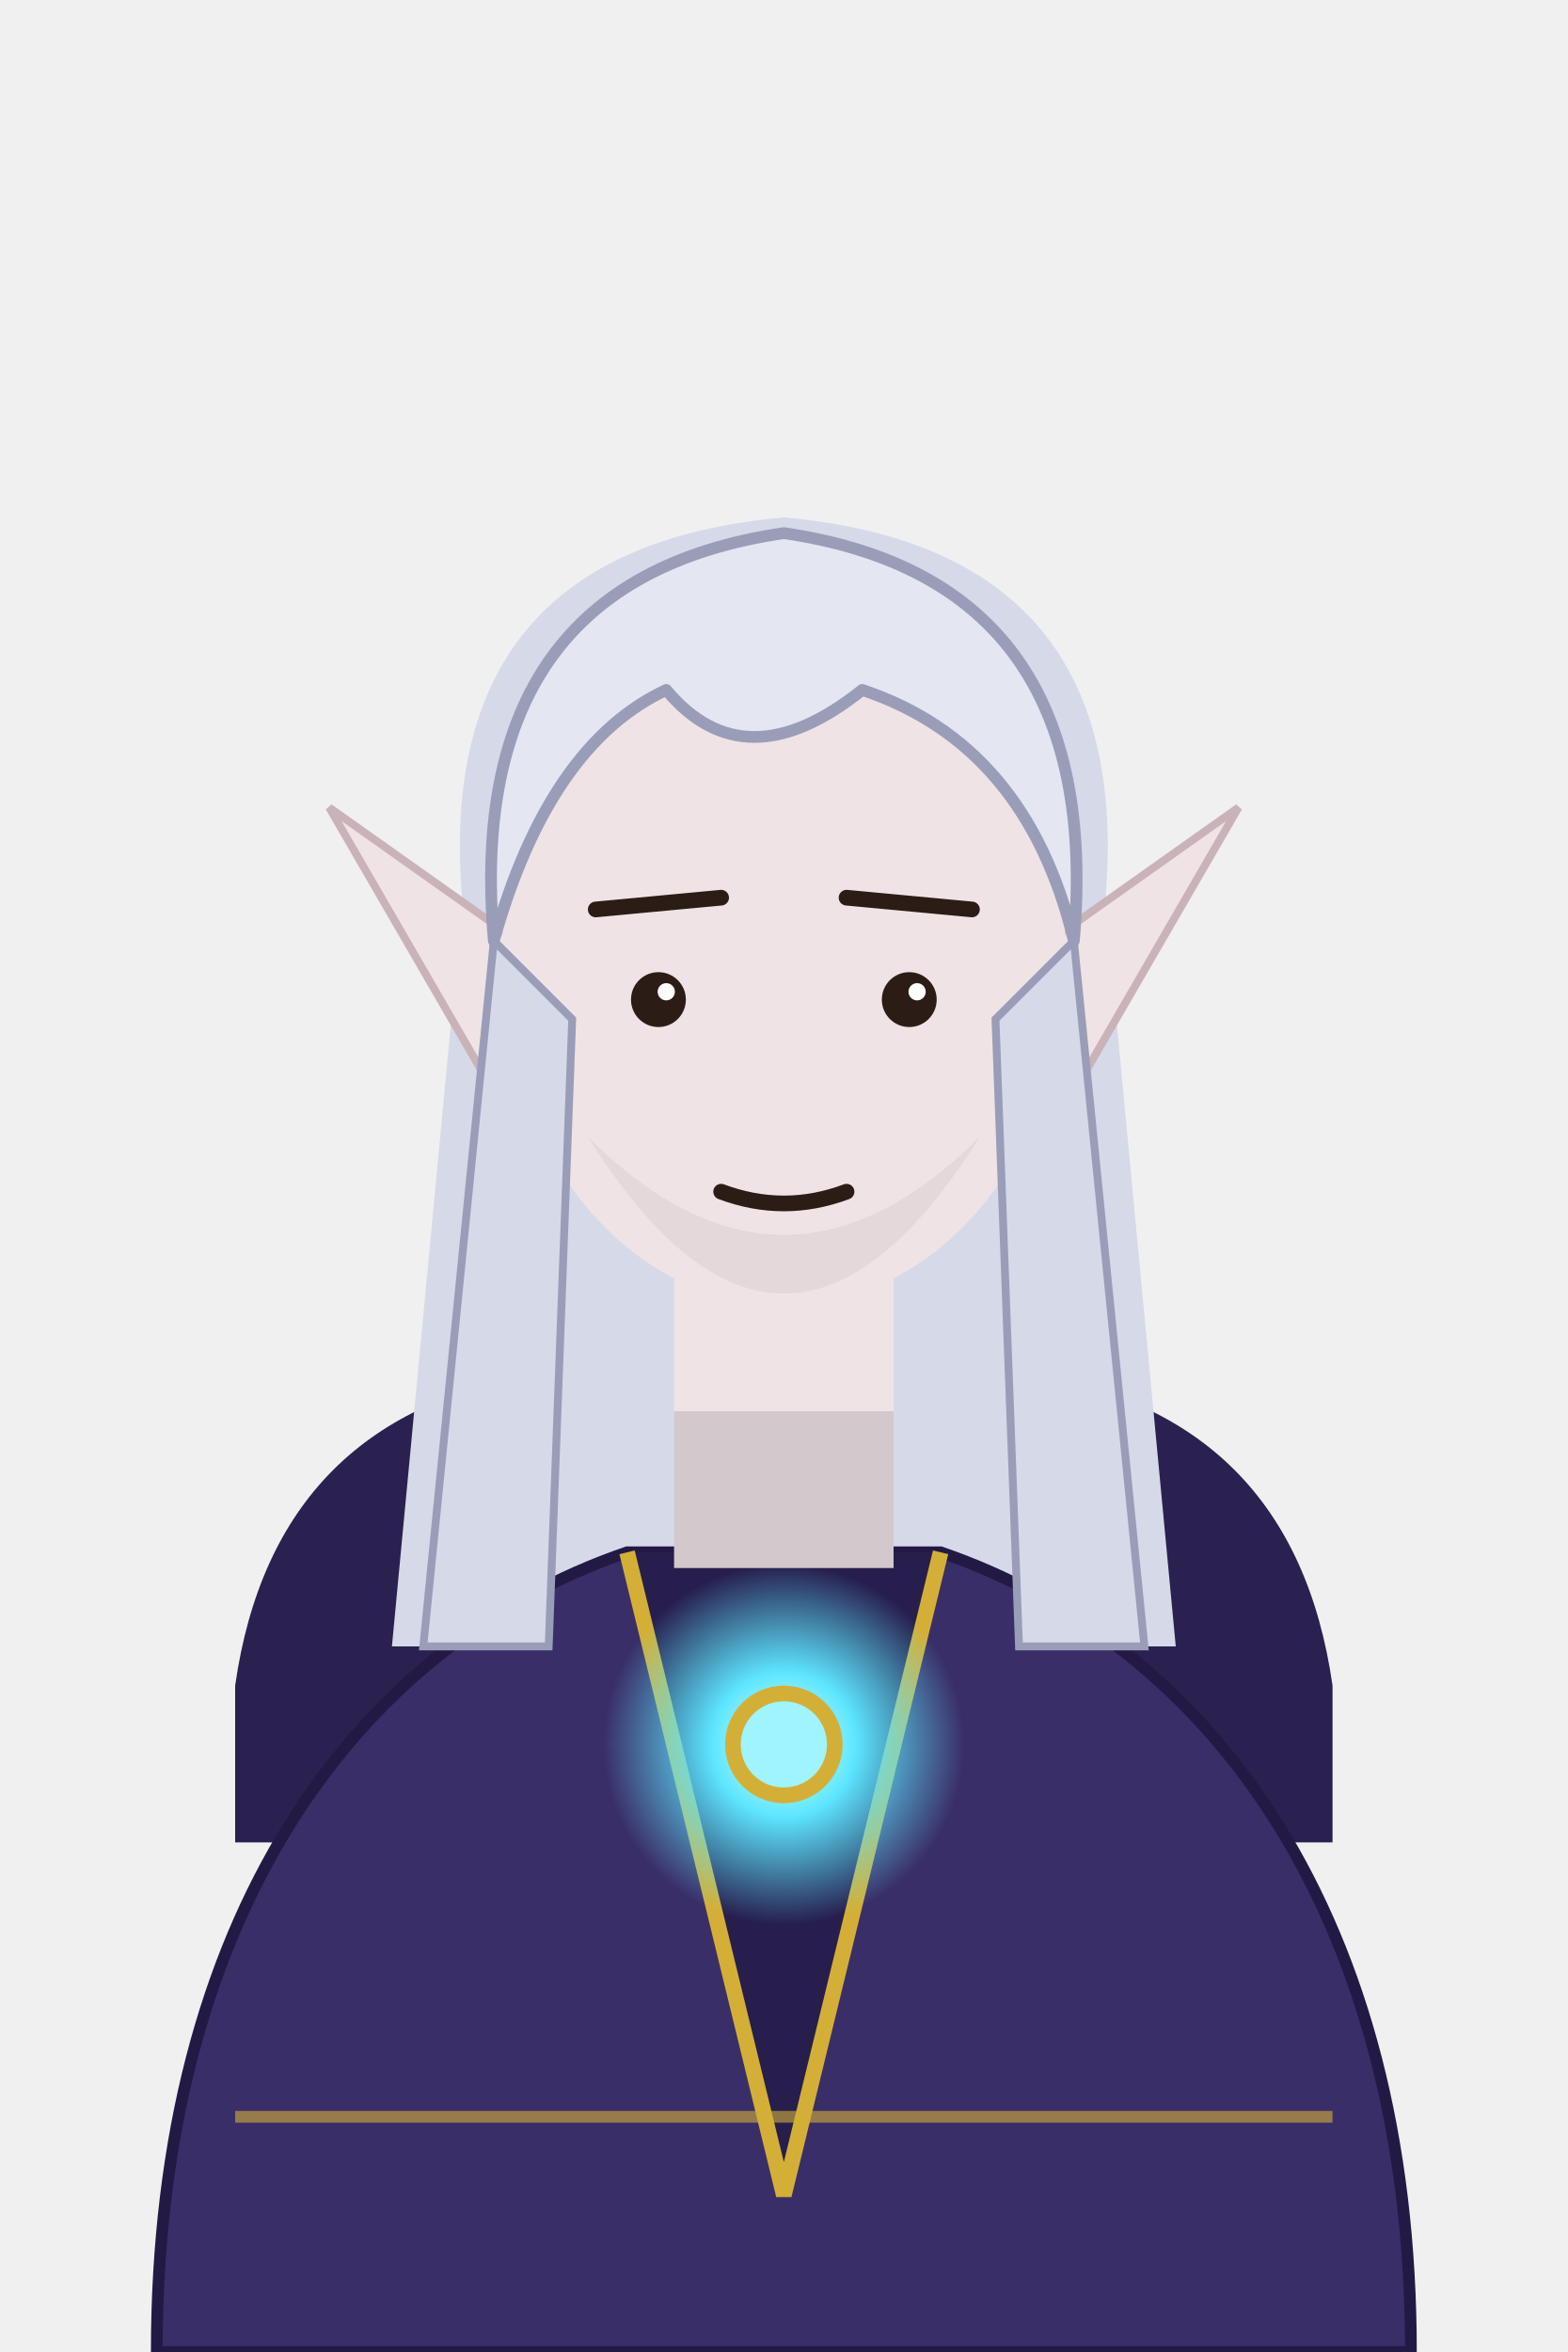
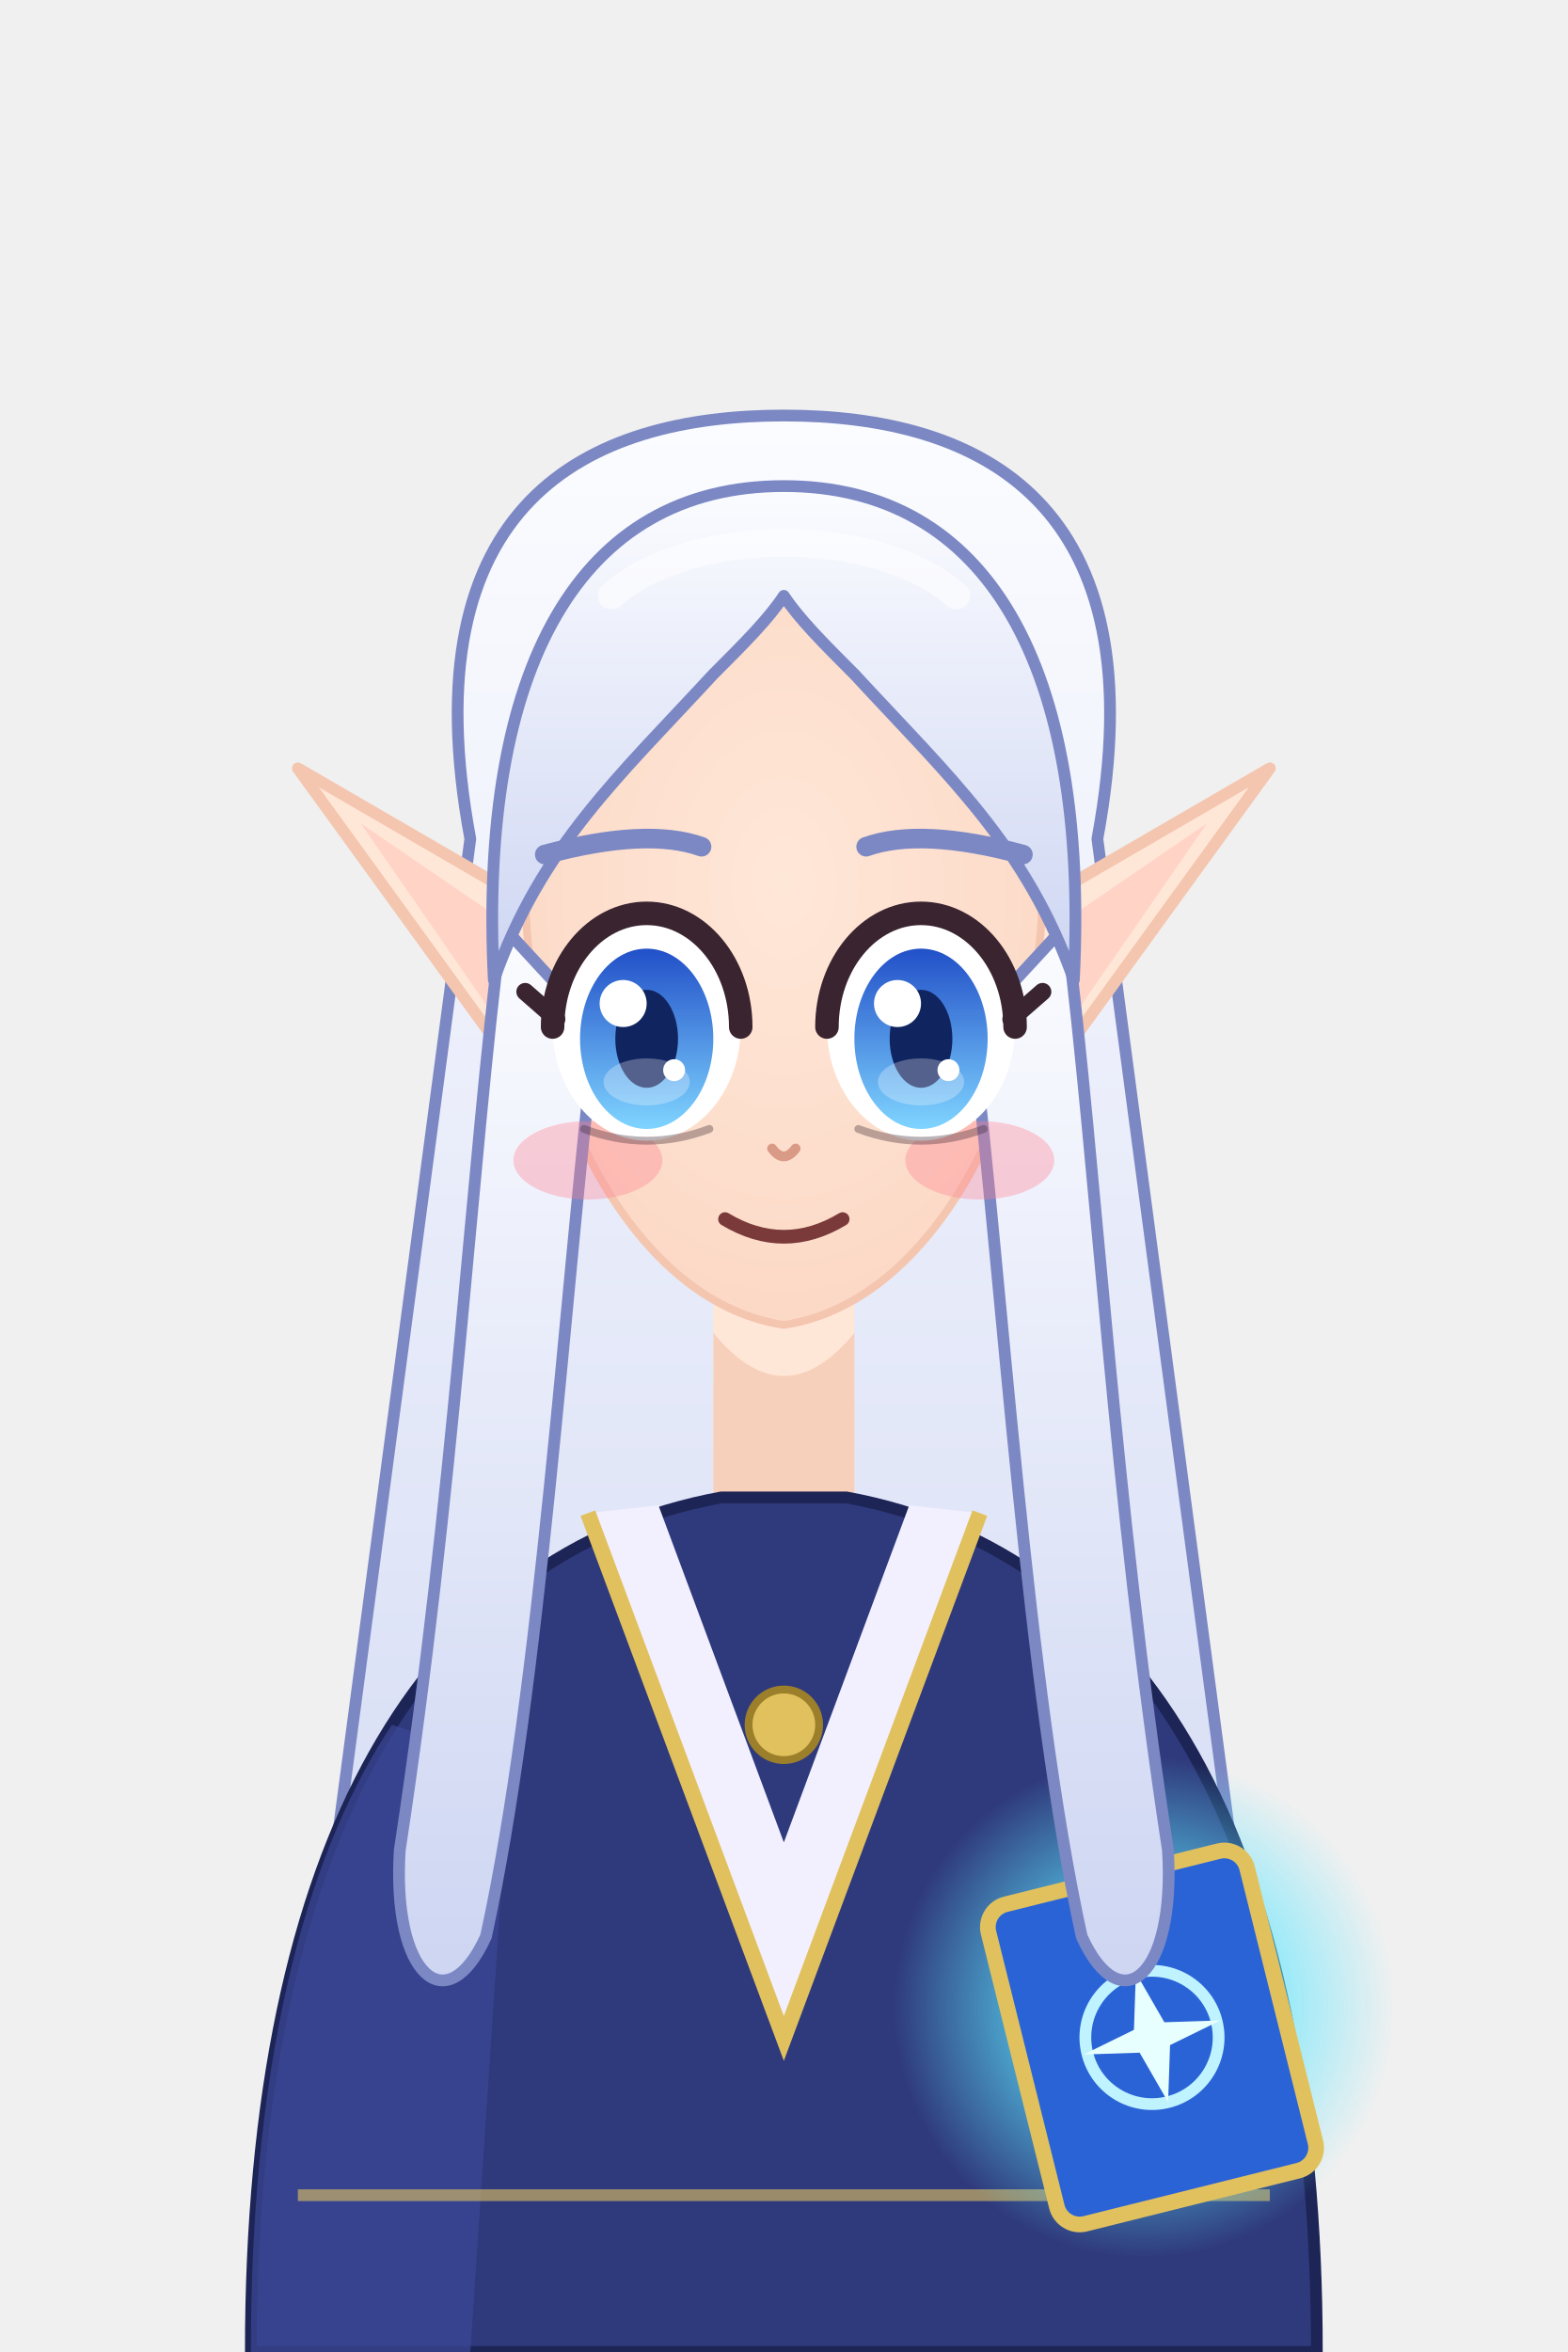
<svg xmlns="http://www.w3.org/2000/svg" viewBox="0 0 400 600" width="400" height="600">
  <defs>
-     <radialGradient id="gl">
+     <linearGradient id="hg" x1="0" y1="0" x2="0" y2="1">
+       <stop offset="0" stop-color="#fbfcff" />
+       <stop offset="1" stop-color="#cdd5f2" />
+     </linearGradient>
+     <linearGradient id="ig" x1="0" y1="0" x2="0" y2="1">
+       <stop offset="0" stop-color="#2250c8" />
+       <stop offset="1" stop-color="#7fd4ff" />
+     </linearGradient>
+     <radialGradient id="sg" cx=".5" cy=".4" r=".7">
+       <stop offset="0" stop-color="#ffe7d8" />
+       <stop offset="1" stop-color="#fbd6c2" />
+     </radialGradient>
+     <radialGradient id="glow">
      <stop offset="0" stop-color="#e8ffff" />
-       <stop offset=".4" stop-color="#5de6ff" />
+       <stop offset=".4" stop-color="#5de6ff" stop-opacity=".8" />
      <stop offset="1" stop-color="#5de6ff" stop-opacity="0" />
    </radialGradient>
  </defs>
-   <path d="M60,430 Q70,360 140,350 L260,350 Q330,360 340,430 L340,470 L60,470Z" fill="#2a2150" />
-   <path d="M118,230 Q110,140 200,132 Q290,140 282,230 L300,420 L100,420Z" fill="#d6d9e8" />
-   <path d="M40,600 C40,490 90,420 160,396 L240,396 C310,420 360,490 360,600Z" fill="#3a2e68" stroke="#221a45" stroke-width="3" />
-   <path d="M160,396 L200,560 L240,396" fill="#271e4d" />
-   <path d="M160,396 L200,560 L240,396" fill="none" stroke="#d4af37" stroke-width="4" />
-   <path d="M60,540 L340,540" stroke="#d4af37" stroke-width="3" opacity=".6" />
-   <path d="M132,240 L84,206 L128,282 Z" fill="#efe3e6" stroke="#c9b3b8" stroke-width="2" />
-   <path d="M268,240 L316,206 L272,282 Z" fill="#efe3e6" stroke="#c9b3b8" stroke-width="2" />
-   <rect x="172" y="320" width="56" height="80" fill="#efe3e6" />
-   <rect x="172" y="360" width="56" height="40" fill="#000" opacity=".12" />
-   <ellipse cx="200" cy="245" rx="72" ry="88" fill="#efe3e6" />
-   <path d="M150,290 Q200,370 250,290 Q200,340 150,290Z" fill="#000" opacity=".05" />
-   <path d="M126,240 Q118,148 200,136 Q282,148 274,240 Q262,190 220,176 Q190,200 170,176 Q140,190 126,240Z" fill="#e4e6f2" stroke="#9a9db8" stroke-width="3" stroke-linejoin="round" />
-   <path d="M126,240 L108,420 L140,420 L146,260Z" fill="#d6d9e8" stroke="#9a9db8" stroke-width="2" />
-   <path d="M274,240 L292,420 L260,420 L254,260Z" fill="#d6d9e8" stroke="#9a9db8" stroke-width="2" />
-   <circle cx="168" cy="255" r="7" fill="#2b1d16" />
-   <circle cx="170" cy="253" r="2.2" fill="#fff" />
-   <circle cx="232" cy="255" r="7" fill="#2b1d16" />
-   <circle cx="234" cy="253" r="2.2" fill="#fff" />
-   <line x1="152" y1="232" x2="184" y2="229" stroke="#2b1d16" stroke-width="4" stroke-linecap="round" />
-   <line x1="216" y1="229" x2="248" y2="232" stroke="#2b1d16" stroke-width="4" stroke-linecap="round" />
-   <path d="M184,304 Q200,310 216,304" stroke="#2b1d16" stroke-width="4" fill="none" stroke-linecap="round" />
-   <circle cx="200" cy="445" r="46" fill="url(#gl)" />
-   <circle cx="200" cy="445" r="13" fill="#9ff4ff" stroke="#d4af37" stroke-width="4" />
+   <path d="M120,214 C104,128 150,106 200,106 C250,106 296,128 280,214 L314,470 C318,520 302,566 286,600 L114,600 C98,566 82,520 86,470Z" fill="url(#hg)" stroke="#7c88c4" stroke-width="3" stroke-linejoin="round" />
+   <path d="M138,232 L76,196 L134,276Z" fill="#ffe7d8" stroke="#f4c6b0" stroke-width="3" stroke-linejoin="round" />
+   <path d="M130,236 L92,210 L128,262Z" fill="#ffc3b8" opacity=".55" />
+   <path d="M262,232 L324,196 L266,276Z" fill="#ffe7d8" stroke="#f4c6b0" stroke-width="3" stroke-linejoin="round" />
+   <path d="M270,236 L308,210 L272,262Z" fill="#ffc3b8" opacity=".55" />
+   <path d="M182,318 L182,392 L218,392 L218,318Z" fill="#ffe7d8" />
+   <path d="M182,340 Q200,362 218,340 L218,392 L182,392Z" fill="#f4c6b0" opacity=".7" />
+   <path d="M64,600 C64,470 108,396 184,382 L216,382 C292,396 336,470 336,600Z" fill="#2f3a7c" stroke="#1d2456" stroke-width="3" />
+   <path d="M64,600 C64,520 80,470 100,440 L130,450 L120,600Z" fill="#3b4796" opacity=".7" />
+   <path d="M150,386 L200,520 L250,386 L232,384 L200,470 L168,384Z" fill="#f2f0ff" />
+   <path d="M150,386 L200,520 L250,386" fill="none" stroke="#e1c15e" stroke-width="4" />
+   <path d="M76,560 L324,560" stroke="#e1c15e" stroke-width="3" opacity=".6" />
+   <circle cx="200" cy="440" r="9" fill="#e1c15e" stroke="#9c7f2a" stroke-width="2" />
+   <circle cx="292" cy="512" r="64" fill="url(#glow)" />
+   <g transform="rotate(-14 292 512)">
+     <rect x="258" y="478" width="68" height="84" rx="6" fill="#2a63d6" stroke="#e1c15e" stroke-width="4" />
+     <circle cx="292" cy="520" r="17" fill="none" stroke="#bff3ff" stroke-width="3" />
+     <path d="M292,503 L296,517 L310,520 L296,523 L292,537 L288,523 L274,520 L288,517Z" fill="#e8ffff" />
+   </g>
+   <path d="M134,226 C134,172 164,150 200,150 C236,150 266,172 266,226 C266,276 240,332 200,338 C160,332 134,276 134,226Z" fill="url(#sg)" stroke="#f4c6b0" stroke-width="2" />
+   <path d="M128,236 C120,300 116,380 102,472 C100,504 114,516 124,494 C138,430 144,330 152,262Z M272,236 C280,300 284,380 298,472 C300,504 286,516 276,494 C262,430 256,330 248,262Z" fill="url(#hg)" stroke="#7c88c4" stroke-width="3" stroke-linejoin="round" />
+   <ellipse cx="150" cy="296" rx="19" ry="10" fill="#ff7f90" opacity="0.35" />
+   <ellipse cx="250" cy="296" rx="19" ry="10" fill="#ff7f90" opacity="0.35" />
+   <path d="M197,293 Q200,297 203,293" stroke="#d99a86" stroke-width="2.5" fill="none" stroke-linecap="round" />
+   <path d="M185,311 Q200,320 215,311" stroke="#7a3a3a" stroke-width="3.5" fill="none" stroke-linecap="round" />
+   <defs>
+     <clipPath id="ceL">
+       <ellipse cx="165" cy="262" rx="24" ry="29" />
+     </clipPath>
+     <clipPath id="clL">
+       <polygon points="121,222 209,222 209,332 121,332" />
+     </clipPath>
+   </defs>
+   <g clip-path="url(#ceL)">
+     <g clip-path="url(#clL)">
+       <ellipse cx="165" cy="262" rx="24" ry="29" fill="#fff" />
+       <ellipse cx="165" cy="265" rx="17" ry="23" fill="url(#ig)" />
+       <ellipse cx="165" cy="265" rx="8" ry="12.5" fill="#102460" />
+       <ellipse cx="165" cy="276" rx="11" ry="6" fill="#fff" opacity=".28" />
+       <circle cx="159" cy="256" r="6" fill="#fff" />
+       <circle cx="172" cy="273" r="2.8" fill="#fff" />
+     </g>
+   </g>
+   <path d="M141,262 A24,29 0 0 1 189,262" stroke="#3a2430" stroke-width="6" fill="none" stroke-linecap="round" />
+   <path d="M142,260 l-8,-7" stroke="#3a2430" stroke-width="4.5" stroke-linecap="round" />
+   <path d="M149,288 Q165,294 181,288" stroke="#3a2430" stroke-width="2" fill="none" opacity=".35" stroke-linecap="round" />
+   <defs>
+     <clipPath id="ceR">
+       <ellipse cx="235" cy="262" rx="24" ry="29" />
+     </clipPath>
+     <clipPath id="clR">
+       <polygon points="279,222 191,222 191,332 279,332" />
+     </clipPath>
+   </defs>
+   <g clip-path="url(#ceR)">
+     <g clip-path="url(#clR)">
+       <ellipse cx="235" cy="262" rx="24" ry="29" fill="#fff" />
+       <ellipse cx="235" cy="265" rx="17" ry="23" fill="url(#ig)" />
+       <ellipse cx="235" cy="265" rx="8" ry="12.5" fill="#102460" />
+       <ellipse cx="235" cy="276" rx="11" ry="6" fill="#fff" opacity=".28" />
+       <circle cx="229" cy="256" r="6" fill="#fff" />
+       <circle cx="242" cy="273" r="2.8" fill="#fff" />
+     </g>
+   </g>
+   <path d="M211,262 A24,29 0 0 1 259,262" stroke="#3a2430" stroke-width="6" fill="none" stroke-linecap="round" />
+   <path d="M258,260 l8,-7" stroke="#3a2430" stroke-width="4.5" stroke-linecap="round" />
+   <path d="M219,288 Q235,294 251,288" stroke="#3a2430" stroke-width="2" fill="none" opacity=".35" stroke-linecap="round" />
+   <path d="M200,124 C148,124 122,170 126,250 C138,216 158,198 182,172 C190,164 196,158 200,152 C204,158 210,164 218,172 C242,198 262,216 274,250 C278,170 252,124 200,124Z" fill="url(#hg)" stroke="#7c88c4" stroke-width="3" stroke-linejoin="round" />
+   <path d="M156,152 C176,134 224,134 244,152" stroke="#fff" stroke-width="7" fill="none" stroke-linecap="round" opacity=".55" />
+   <path d="M139,218 Q165,211 179,216" stroke="#7c88c4" stroke-width="5" fill="none" stroke-linecap="round" />
+   <path d="M261,218 Q235,211 221,216" stroke="#7c88c4" stroke-width="5" fill="none" stroke-linecap="round" />
</svg>
